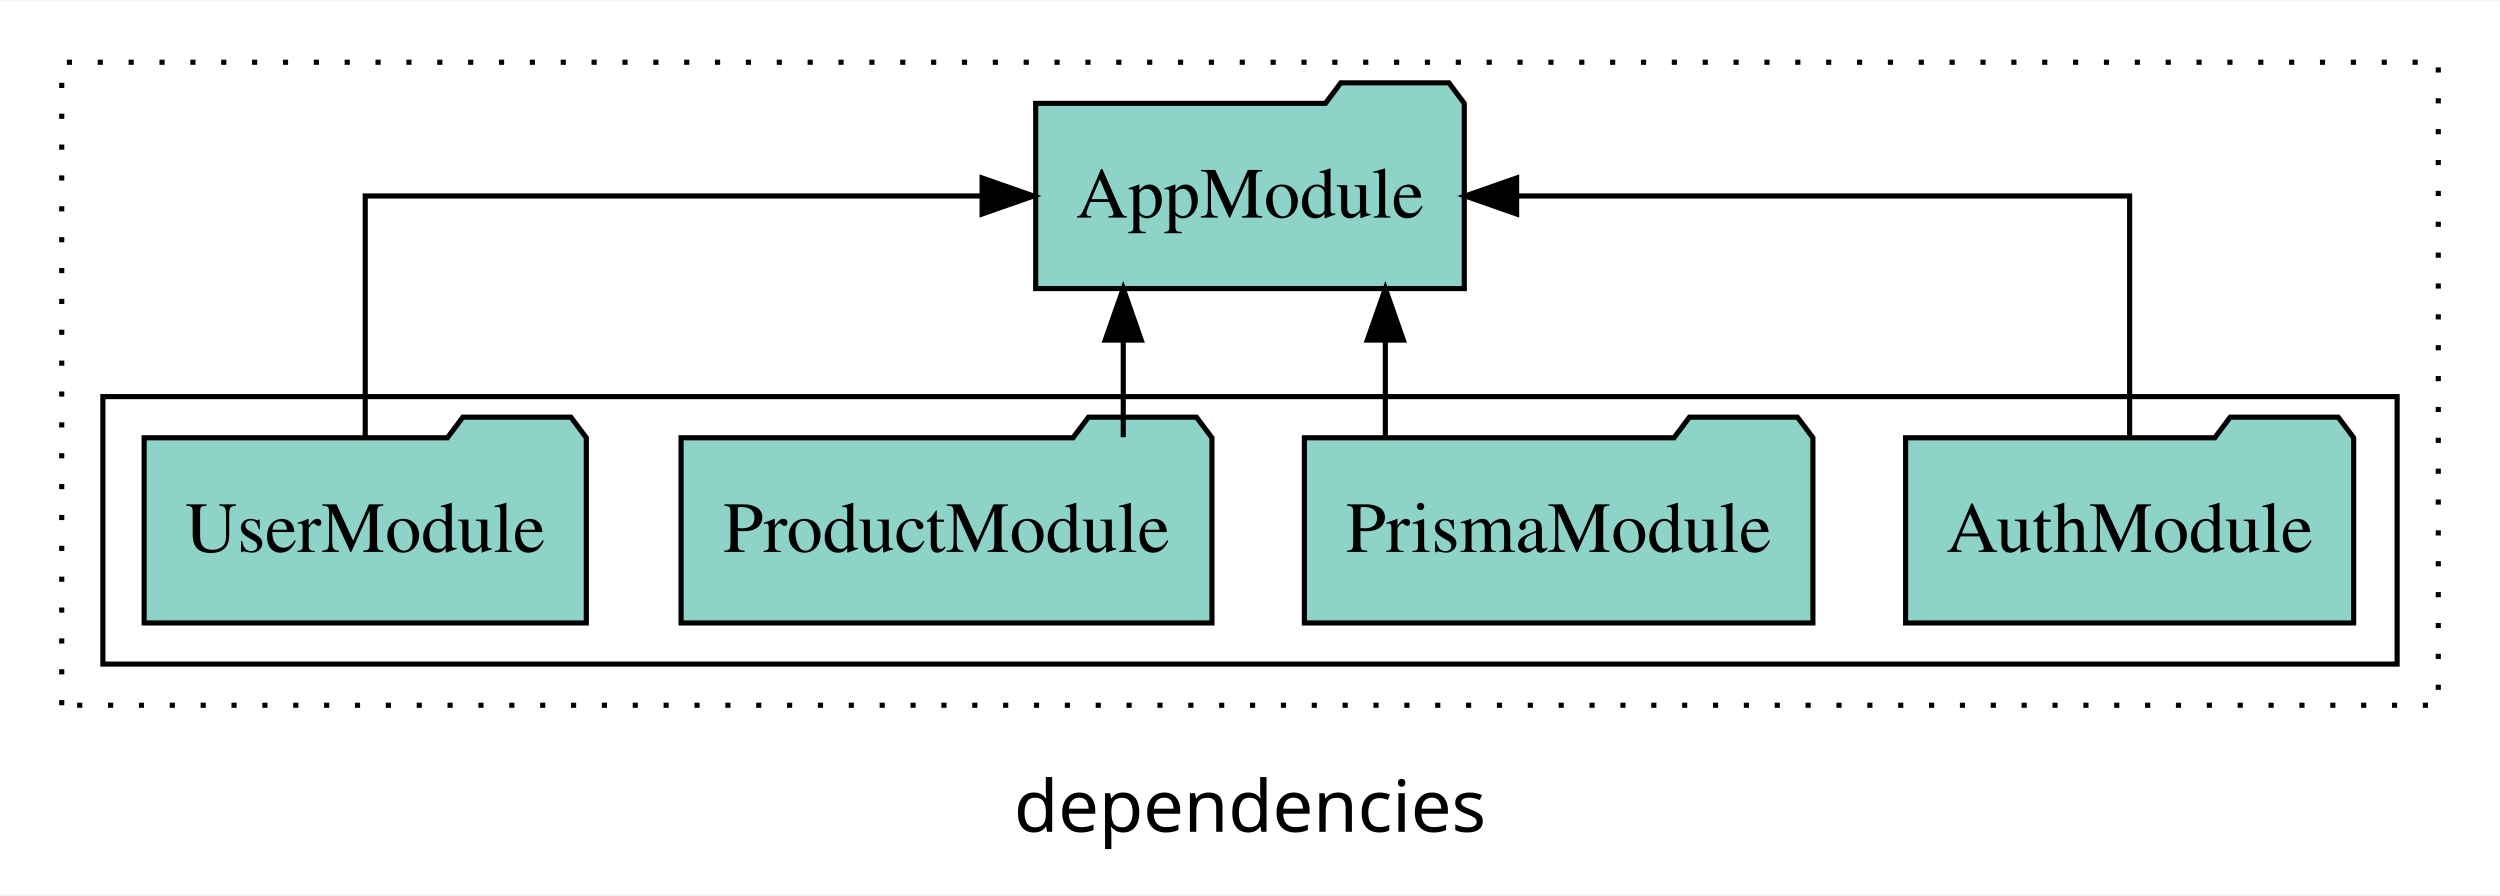
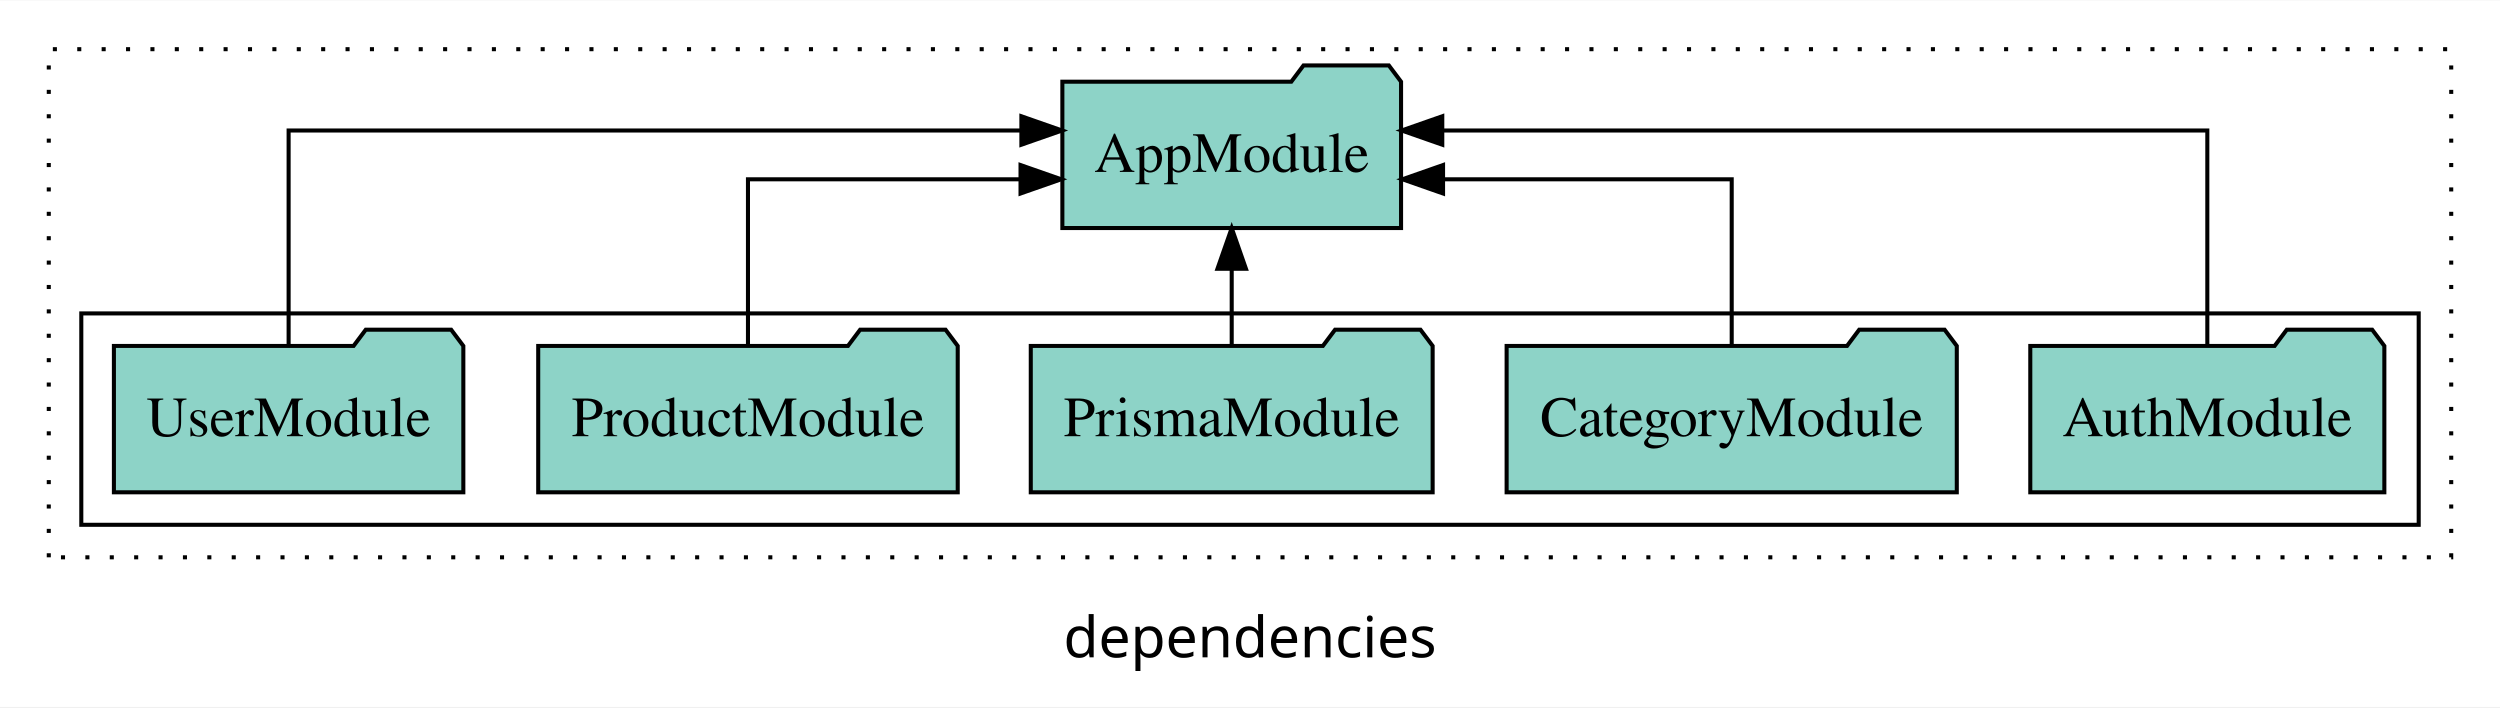
- <svg xmlns="http://www.w3.org/2000/svg" width="486pt" height="174pt" viewBox="0.00 0.00 486.00 173.80">
+ <svg xmlns="http://www.w3.org/2000/svg" width="615pt" height="174pt" viewBox="0.00 0.00 615.00 173.80">
  <g id="graph0" class="graph" transform="scale(1 1) rotate(0) translate(4 169.8)">
-     <polygon fill="white" stroke="transparent" points="-4,4 -4,-169.8 482,-169.8 482,4 -4,4" />
-     <text text-anchor="middle" x="239" y="-8.2" font-family="sans-serif" font-size="14.00">dependencies</text>
+     <polygon fill="white" stroke="transparent" points="-4,4 -4,-169.8 611,-169.8 611,4 -4,4" />
+     <text text-anchor="middle" x="303.5" y="-8.2" font-family="sans-serif" font-size="14.00">dependencies</text>
    <g id="clust1" class="cluster">
-       <polygon fill="none" stroke="black" stroke-dasharray="1,5" points="8,-32.8 8,-157.8 470,-157.8 470,-32.8 8,-32.8" />
+       <polygon fill="none" stroke="black" stroke-dasharray="1,5" points="8,-32.8 8,-157.8 599,-157.8 599,-32.8 8,-32.8" />
    </g>
    <g id="clust3" class="cluster">
-       <polygon fill="none" stroke="black" points="16,-40.8 16,-92.8 462,-92.8 462,-40.8 16,-40.8" />
+       <polygon fill="none" stroke="black" points="16,-40.8 16,-92.8 591,-92.8 591,-40.8 16,-40.8" />
    </g>
    <g id="node1" class="node">
-       <polygon fill="#8dd3c7" stroke="black" points="453.55,-84.8 450.55,-88.8 429.55,-88.8 426.55,-84.8 366.45,-84.8 366.45,-48.8 453.55,-48.8 453.55,-84.8" />
-       <text text-anchor="middle" x="410" y="-62.6" font-family="Times,serif" font-size="14.00">AuthModule</text>
+       <polygon fill="#8dd3c7" stroke="black" points="582.55,-84.8 579.55,-88.8 558.55,-88.8 555.55,-84.8 495.45,-84.8 495.45,-48.8 582.55,-48.8 582.55,-84.8" />
+       <text text-anchor="middle" x="539" y="-62.6" font-family="Times,serif" font-size="14.00">AuthModule</text>
    </g>
-     <g id="node5" class="node">
-       <polygon fill="#8dd3c7" stroke="black" points="280.66,-149.8 277.66,-153.8 256.66,-153.8 253.66,-149.8 197.34,-149.8 197.34,-113.8 280.66,-113.8 280.66,-149.8" />
-       <text text-anchor="middle" x="239" y="-127.6" font-family="Times,serif" font-size="14.00">AppModule</text>
+     <g id="node6" class="node">
+       <polygon fill="#8dd3c7" stroke="black" points="340.66,-149.8 337.66,-153.8 316.66,-153.8 313.66,-149.8 257.34,-149.8 257.34,-113.8 340.66,-113.8 340.66,-149.8" />
+       <text text-anchor="middle" x="299" y="-127.6" font-family="Times,serif" font-size="14.00">AppModule</text>
    </g>
    <g id="edge1" class="edge">
-       <path fill="none" stroke="black" d="M410,-84.91C410,-104.14 410,-131.8 410,-131.8 410,-131.8 290.83,-131.8 290.83,-131.8" />
-       <polygon fill="black" stroke="black" points="290.83,-128.3 280.83,-131.8 290.83,-135.3 290.83,-128.3" />
+       <path fill="none" stroke="black" d="M539,-85.08C539,-106.12 539,-137.8 539,-137.8 539,-137.8 350.8,-137.8 350.8,-137.8" />
+       <polygon fill="black" stroke="black" points="350.8,-134.3 340.8,-137.8 350.8,-141.3 350.8,-134.3" />
    </g>
    <g id="node2" class="node">
+       <polygon fill="#8dd3c7" stroke="black" points="477.37,-84.8 474.37,-88.8 453.37,-88.8 450.37,-84.8 366.63,-84.8 366.63,-48.8 477.37,-48.8 477.37,-84.8" />
+       <text text-anchor="middle" x="422" y="-62.6" font-family="Times,serif" font-size="14.00">CategoryModule</text>
+     </g>
+     <g id="edge2" class="edge">
+       <path fill="none" stroke="black" d="M422,-84.82C422,-102.17 422,-125.8 422,-125.8 422,-125.8 350.99,-125.8 350.99,-125.8" />
+       <polygon fill="black" stroke="black" points="350.99,-122.3 340.99,-125.8 350.99,-129.3 350.99,-122.3" />
+     </g>
+     <g id="node3" class="node">
      <polygon fill="#8dd3c7" stroke="black" points="348.43,-84.8 345.43,-88.8 324.43,-88.8 321.43,-84.8 249.57,-84.8 249.57,-48.8 348.43,-48.8 348.43,-84.8" />
      <text text-anchor="middle" x="299" y="-62.6" font-family="Times,serif" font-size="14.00">PrismaModule</text>
    </g>
-     <g id="edge2" class="edge">
-       <path fill="none" stroke="black" d="M265.31,-84.91C265.31,-84.91 265.31,-103.79 265.31,-103.79" />
-       <polygon fill="black" stroke="black" points="261.81,-103.79 265.31,-113.79 268.81,-103.79 261.81,-103.79" />
+     <g id="edge3" class="edge">
+       <path fill="none" stroke="black" d="M299,-84.91C299,-84.91 299,-103.79 299,-103.79" />
+       <polygon fill="black" stroke="black" points="295.5,-103.79 299,-113.79 302.5,-103.79 295.5,-103.79" />
    </g>
-     <g id="node3" class="node">
+     <g id="node4" class="node">
      <polygon fill="#8dd3c7" stroke="black" points="231.6,-84.8 228.6,-88.8 207.6,-88.8 204.6,-84.8 128.4,-84.8 128.4,-48.8 231.6,-48.8 231.6,-84.8" />
      <text text-anchor="middle" x="180" y="-62.6" font-family="Times,serif" font-size="14.00">ProductModule</text>
    </g>
-     <g id="edge3" class="edge">
-       <path fill="none" stroke="black" d="M214.36,-84.91C214.36,-84.91 214.36,-103.79 214.36,-103.79" />
-       <polygon fill="black" stroke="black" points="210.86,-103.79 214.36,-113.79 217.86,-103.79 210.86,-103.79" />
+     <g id="edge4" class="edge">
+       <path fill="none" stroke="black" d="M180,-84.82C180,-102.17 180,-125.8 180,-125.8 180,-125.8 247.05,-125.8 247.05,-125.8" />
+       <polygon fill="black" stroke="black" points="247.05,-129.3 257.05,-125.8 247.05,-122.3 247.05,-129.3" />
    </g>
-     <g id="node4" class="node">
+     <g id="node5" class="node">
      <polygon fill="#8dd3c7" stroke="black" points="109.98,-84.8 106.98,-88.8 85.98,-88.8 82.98,-84.8 24.02,-84.8 24.02,-48.8 109.98,-48.8 109.98,-84.8" />
      <text text-anchor="middle" x="67" y="-62.6" font-family="Times,serif" font-size="14.00">UserModule</text>
    </g>
-     <g id="edge4" class="edge">
-       <path fill="none" stroke="black" d="M67,-84.91C67,-104.14 67,-131.8 67,-131.8 67,-131.8 186.92,-131.8 186.92,-131.8" />
-       <polygon fill="black" stroke="black" points="186.92,-135.3 196.92,-131.8 186.92,-128.3 186.92,-135.3" />
+     <g id="edge5" class="edge">
+       <path fill="none" stroke="black" d="M67,-85.08C67,-106.12 67,-137.8 67,-137.8 67,-137.8 247.26,-137.8 247.26,-137.8" />
+       <polygon fill="black" stroke="black" points="247.26,-141.3 257.26,-137.8 247.26,-134.3 247.26,-141.3" />
    </g>
  </g>
</svg>
